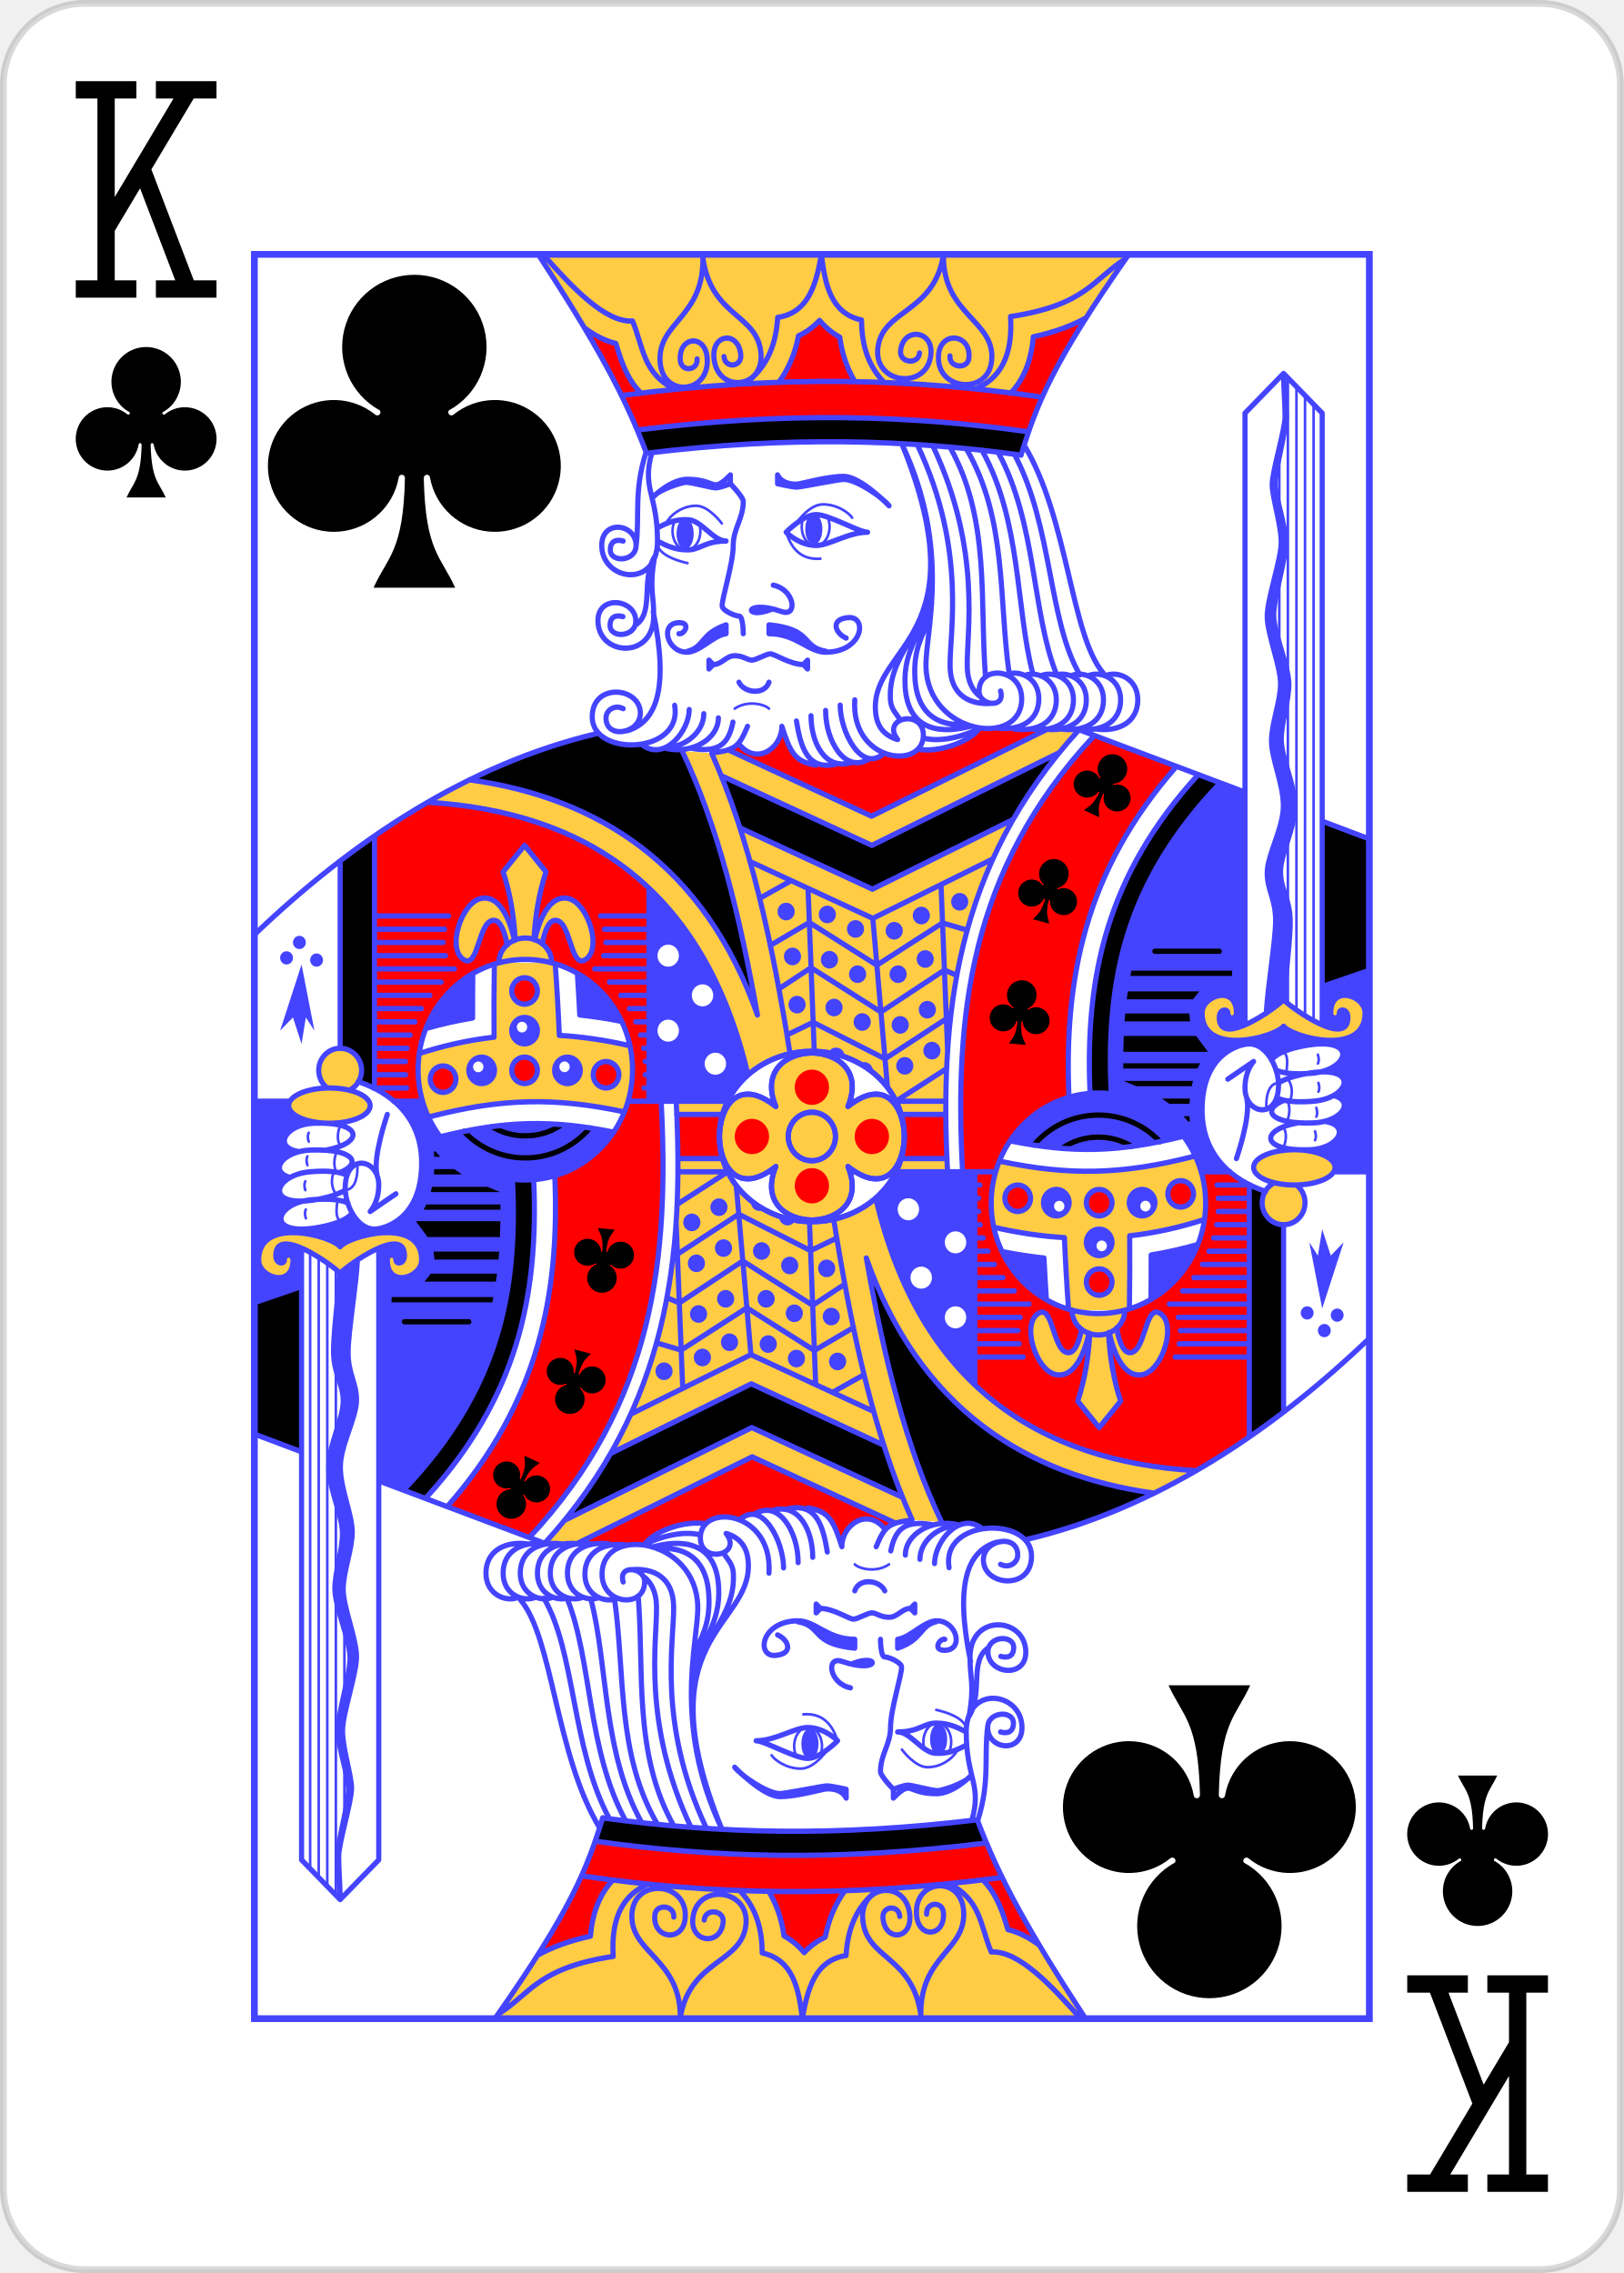
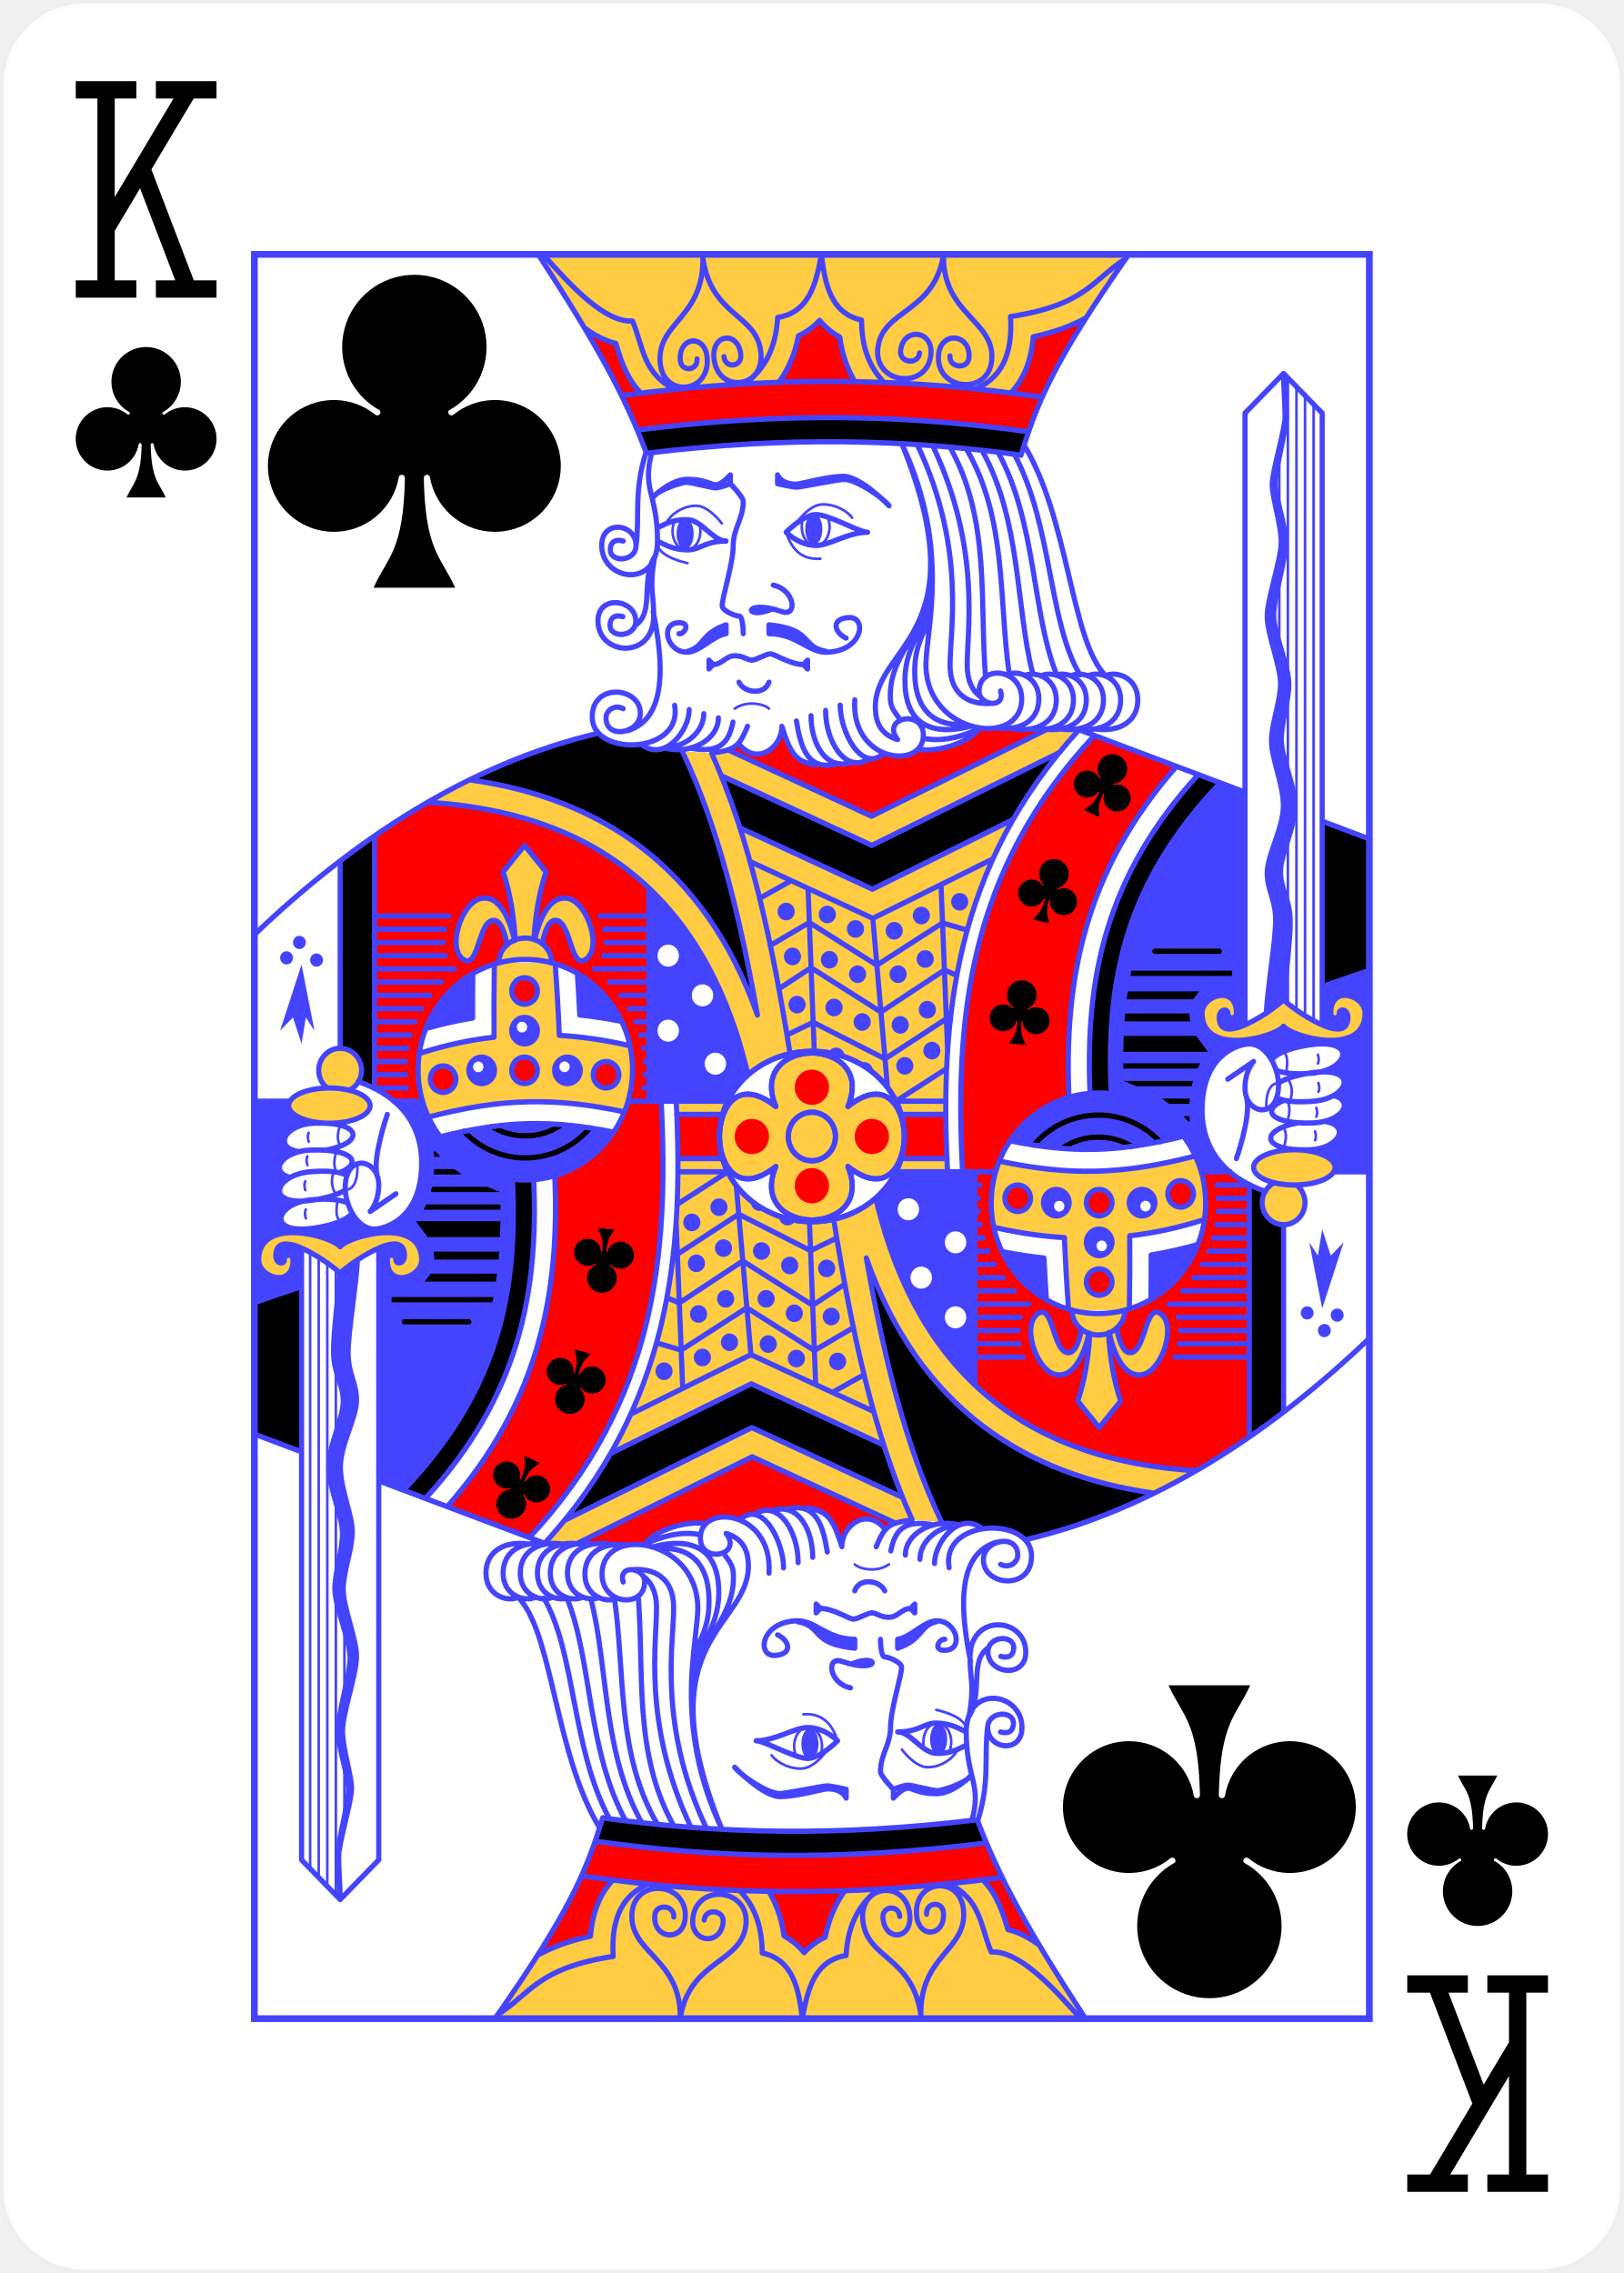
<svg xmlns="http://www.w3.org/2000/svg" xmlns:xlink="http://www.w3.org/1999/xlink" class="card" face="KC" height="13.125in" preserveAspectRatio="none" viewBox="-120 -168 240 336" width="9.375in">
  <style>
    /* CSS pour centrer le SVG dans l'écran */
    svg {
        position: absolute;
        top: 50%;
        left: 50%;
        transform: translate(-50%, -50%);
    }
    body {
        margin: 0;
        overflow: hidden;
    }
</style>
  <defs>
    <symbol id="VCK" viewBox="-500 -500 1000 1000" preserveAspectRatio="xMinYMid">
      <path d="M-285 -460L-85 -460M-185 -460L-185 460M-285 460L-85 460M85 -460L285 -460M185 -440L-170 155M85 460L285 460M185 440L-10 -70" stroke="black" stroke-width="80" stroke-linecap="square" stroke-miterlimit="1.5" fill="none" />
    </symbol>
    <symbol id="SCK" viewBox="-600 -600 1200 1200" preserveAspectRatio="xMinYMid">
      <path d="M30 150C35 385 85 400 130 500L-130 500C-85 400 -35 385 -30 150A10 10 0 0 0 -50 150A210 210 0 1 1 -124 -51A10 10 0 0 0 -110 -65A230 230 0 1 1 110 -65A10 10 0 0 0 124 -51A210 210 0 1 1 50 150A10 10 0 0 0 30 150Z" fill="black" />
    </symbol>
    <symbol id="CK6" preserveAspectRatio="none" viewBox="0 0 1300 2000">
      <path stroke="#44F" stroke-linecap="round" stroke-linejoin="round" stroke-width="3" fill="none" d="M1205,585.225V501.004M1205,664.064V585.225M1205,736.068V664.064M1205,476.729V140M1235,868.537V170M1225,862.945V160M1215,856.566V150M1205,849.232V796.725M1195,230.035V218.912M1195,285.711V230.035M1195,370.186l10e-5,-27.113M1195,440.066V370.186M1200.558,904.105c3.887,4.861 4.604,9.572 2.486,23.824M1205,935c3.887,4.861 6.708,14.032 2.537,24.384M1203.41,958.186c3.887,4.861 4.655,15.264 0.895,23.768M1199.847,989.828c3.887,4.861 3.629,14.443 0.074,22.537M1240,907.258c1.276,3.844 1.458,7.25 0,10M1240.616,939.218c1.276,3.844 1.458,7.25 0,10M1238.152,967.503c1.276,3.844 1.458,7.25 0,10M1236.642,994.179c1.276,3.844 1.458,7.25 0,10M1193.849,939.442C1177.135,940 1180,970 1180,970M480,305c5,-10 19.189,-20 35,-20 15,0 30,20 30,20M630,307.109c0,0 15.591,-23.505 32.587,-23.701 16.869,-0.194 30.733,9.623 34.403,15.199M620,315c5,15 14.811,31.867 40,30M470,325c-3.264,17.638 35,25 35,25M518.899,305.825c0.711,2.408 1.101,5.027 1.101,7.767 0,11.823 -7.264,21.408 -16.225,21.408 -8.961,0 -16.225,-9.585 -16.225,-21.408 0,-4.157 0.898,-8.038 2.453,-11.323M668.26,297.641c1.512,3.253 2.383,7.08 2.383,11.175 0,11.823 -7.264,21.408 -16.225,21.408 -8.961,0 -16.225,-9.585 -16.225,-21.408 0,-3.679 0.703,-7.142 1.943,-10.166M560,515c15,-10 35,-5 40,0" />
      <use xlink:href="#SCK" height="90" width="90" transform="translate(893,859)scale(1,0.972)rotate(5)translate(-45,-45)" />
      <use xlink:href="#SCK" height="90" width="90" transform="translate(927,721)scale(1,0.972)rotate(15)translate(-45,-45)" />
      <use xlink:href="#SCK" height="90" width="90" transform="translate(992,601)scale(1,0.972)rotate(25)translate(-45,-45)" />
    </symbol>
    <symbol id="CK5" preserveAspectRatio="none" viewBox="0 0 1300 2000">
      <path stroke="#44F" stroke-linecap="round" stroke-linejoin="round" stroke-width="6" fill="none" d="M522.899,3.48c9.297,67.907 63.934,63.432 67.753,108.843 3.441,40.921 -51.645,45.49 -54.872,4.551 -2.181,-27.669 29.204,-29.893 31.355,-2.601 1.075,13.646 -18.522,15.272 -19.597,1.625M522.899,3.48C524.357,72.037 469.728,76.624 473.07,122.076c3.011,40.956 58.098,36.388 54.872,-4.551 -2.181,-27.669 -33.506,-24.692 -31.355,2.601 1.075,13.646 20.673,12.021 19.597,-1.625M803.52,0.008c-1.617,68.432 60.021,74.375 56.2,119.751 -3.446,40.92 -65.701,35.012 -62.012,-5.886 2.493,-27.641 37.895,-23.902 35.436,3.364 -1.229,13.633 -23.377,11.53 -22.147,-2.102M803.499,0.01C792.848,67.581 731.196,61.822 726.837,107.146c-3.931,40.874 58.324,46.784 62.012,5.886 2.493,-27.641 -32.977,-30.629 -35.436,-3.364 -1.229,13.633 20.918,15.735 22.147,2.102M881.76,157.364c1.162,-1.191 2.297,-2.424 3.404,-3.7 13.508,-15.578 21.043,-36.194 22.979,-60.173C934.565,87.882 954.374,80.312 970,71.807M840.764,152.609C868.581,141.054 884.669,116.444 881.616,70.528 970.038,57.493 977.856,28.05 1016.116,4.804M384.638,83.186c11.354,8.151 23.456,14.705 36.844,17.809 3.267,10.612 6.91,23.055 14.428,36.765 3.727,6.796 8.659,13.439 14.821,19.612M490.657,153.044C452.771,135.41 453.483,104.497 440.895,75.58 408.942,77.337 370.459,37.367 336.36,-0.2M611.364,145.179c10.925,-14.516 19.051,-32.222 22.987,-52.756 9.534,-4.369 17.877,-10.464 24.628,-17.581 6.334,7.509 14.316,14.094 23.585,19.026 2.55,19.152 8.806,36.11 17.69,50.523M661.111,-4.759348e-7C654.888,34.596 646.015,66.138 610.121,71.521 608.01,108.173 593.554,131.478 571.811,146.878M734.47,145.372C718.002,129.079 707.963,106.586 707.944,74.453 672.417,66.93 665.355,34.91 661.111,-4.759348e-7c0,0 0,0 0,0M1019.418,0.214C930.312,123.368 911.818,170.701 893.877,227.738M331.331,0.603C399.557,102.391 431.379,159.184 457.191,225.525M446.332,199.147c173.564,-21.015 316.127,-17.023 456.431,1.998M457.051,225.432c165.82,-19.487 302.234,-15.745 436.89,2.144M428.129,160.035c187.255,-23.821 340.462,-19.284 490.611,1.877M-0.065,771.262C113.128,665.907 248.106,577.56 401.371,542.796M1155,609.634 959.395,538.071M1300,662.683l-55,-20.122M924.371,538.304 719.572,636.91 552.273,561.626M544.177,590.88 720,670 938.568,564.763M566.03,650.06l154.613,69.575 163.991,-78.958M577.896,688.297l143.174,64.427 140.143,-67.476M647.054,757.407l78.748,48.387 76.561,-47.889M649.065,808.666l81.47,50.197 74.01,-47.519M651.494,870.604l83.774,41.328 71.531,-45.383M800.589,714.438l7.728,189.336M625.965,709.928l-36.854,20.102M647.055,757.407l-45.62,26.06M649.065,808.666l-37.577,23.997M651.494,870.604 620.961,884.876M802.363,757.904l28.806,8.172M806.798,866.548l4.647,2.216M804.545,811.344l14.644,6.01M605.783,960 599.283,960M700.717,960l-6.5,-10e-6M460,960 460,718.461M440.885,924.274a125,125 0 0 1 -125,125 125,125 0 0 1 -125,-125 125,125 0 0 1 125,-125 125,125 0 0 1 125,125v0M961.508,538.871C815.969,693.799 799.004,865.22 808.188,1039.996M825.704,1039.985C816.305,864.718 832.722,697.903 979.428,545.419M949.775,955.531C943.889,822.19 968.125,698.475 1075.097,580.488M999.086,951.68C992.442,822.224 1015.816,711.505 1126.139,599.147M974.32,951.086C968.491,820.681 992.685,704.047 1100.521,589.751M677.5,1000A27.5,27.5 0 0 1 650,1027.5 27.5,27.5 0 0 1 622.5,1000 27.5,27.5 0 0 1 650,972.5 27.5,27.5 0 0 1 677.5,1000v0M692.055,965.938C709.004,925.848 680.221,905.826 650,905.238c-30.221,0.587 -59.004,20.61 -42.055,60.699 -45,-34.547 -65.377,2.234 -65.636,34.062 0.259,31.828 20.636,68.61 65.636,34.062 -16.95,40.089 11.834,60.112 42.055,60.699 30.221,-0.587 59.004,-20.61 42.055,-60.699 45,34.547 65.377,-2.234 65.636,-34.062 -0.259,-31.828 -20.636,-68.61 -65.636,-34.062v0M498.674,562.882c41.321,84.043 67.265,185.872 87.853,299.418C556.316,778.594 509.835,715.502 450.533,671.752 393.438,629.63 325.648,605.784 251.28,595.714M196.201,960H162.654M140,659.363V940M100,687.779V900M1214.918,1054.939A25,25 0 0 1 1225,1075v0a25,25 0 0 1 -25,25 25,25 0 0 1 -25,-25 25,25 0 0 1 14.281,-22.585M1179.074,1062.185C1156.123,1055.045 1105,1032.163 1105,970c0,-65 45,-75 55,-75 20,0 34.105,26.642 34.105,46.642 0,40 -39.105,33.772 -39.105,3.358 0,-20 10,-30 10,-30l-30,20M1260,1035a47.5,20 0 0 1 -47.5,20 47.5,20 0 0 1 -47.5,-20 47.5,20 0 0 1 47.5,-20 47.5,20 0 0 1 47.5,20v0M1193.849,939.442C1199.452,935.884 1208.185,932.532 1220,930v0c70,-15 59.845,26.263 15,30 -21.683,1.807 -36.039,-0.242 -43.223,-4.09M1258.165,953.489c25.294,6.414 10.023,30.033 -24.041,31.153 -50.432,1.659 -60.461,-15.413 -33.333,-25.699M1247.535,982.835c31.398,4.087 17.286,31.032 -17.147,32.231 -56.677,1.973 -59.351,-22.549 -13.184,-30.637M1185.958,913.445c3.48,-5.511 14.34,-11.303 32.413,-15.176v0c70,-15 59.845,26.263 15,30 -20.954,1.746 -35.065,-0.109 -42.474,-3.708M1157.097,957.322C1162.097,977.322 1145,1025 1145,1025M1155,873.428V180l45,-45 45,45v693.428M1105,860c0,-20 40,-32.707 40,0 0,7.453 -10,7.533 -10,0 0,-5 -9.929,-5.124 -10,5 -0.247,34.999 65,-10 75,-20 10,10 75.247,54.999 75,20 -0.071,-10.124 -10,-10 -10,-5 0,7.533 -10,7.453 -10,0 0,-32.707 40,-20 40,0 0,50 -85,27.6 -95,15 -10,12.6 -95,35 -95,-15v0M1200.408,845.624c1.908,-27.812 7.833,-71.455 7.302,-90.895 -0.682,-24.991 -10.74,-33.899 -11.286,-53.891 -0.546,-19.993 17.447,-51.39 16.765,-76.381 -0.682,-24.991 -15.3,-53.223 -15.846,-73.216 -0.546,-19.993 9.326,-45.271 8.781,-65.264 -0.546,-19.993 -17.089,-55.86 -17.634,-75.853 -0.546,-19.993 14.55,-64.526 14.005,-84.519 -0.546,-19.993 -11.856,-50.106 -12.265,-65.1 -0.409,-14.994 13.301,-62.439 12.892,-77.433C1202.711,168.078 1200.447,149.679 1200,135c-0.037,15.315 1.716,33.768 1.716,48.768 0,15 -15,62.053 -15,77.053 0,15 10.484,45.411 10.484,65.411 0,20 -16.305,64.105 -16.305,84.105 0,20 15.558,56.305 15.558,76.305 0,20 -10.558,45 -10.558,65 0,20 13.842,48.621 13.842,73.621 0,25 -18.842,55.895 -18.842,75.895 0,20 9.811,29.179 9.811,54.179 0,23.257 -10.174,80.862 -10.747,104.862M203.405,977.834c85.591,-21.582 147.294,-22.233 227.62,-5.818M279.805,804.715c-0.507,27.74 -0.591,55.303 -0.357,82.688 -30.264,3.329 -59.225,9.709 -87.14,18.529M350.728,804.292c2.057,26.958 3.642,53.992 4.812,81.079 26.316,1.508 53.676,5.313 82.16,11.718M217.225,1000.164c76.071,-18.433 129.859,-19.104 201.299,-5.165M254.644,815.468c-0.216,16.81 -0.265,33.535 -0.23,50.209 -18.617,2.97 -36.774,6.973 -54.477,11.922M428.173,869.543c-16.592,-3.257 -32.855,-5.668 -48.802,-7.302 -0.814,-15.765 -1.727,-31.52 -2.813,-47.256M330,880a15,15 0 0 1 -15,15 15,15 0 0 1 -15,-15 15,15 0 0 1 15,-15 15,15 0 0 1 15,15v0M330,835a15,15 0 0 1 -15,15 15,15 0 0 1 -15,-15 15,15 0 0 1 15,-15 15,15 0 0 1 15,15v0M330,925a15,15 0 0 1 -15,15 15,15 0 0 1 -15,-15 15,15 0 0 1 15,-15 15,15 0 0 1 15,15v0M280,925a15,15 0 0 1 -15,15 15,15 0 0 1 -15,-15 15,15 0 0 1 15,-15 15,15 0 0 1 15,15v0M235,935a15,15 0 0 1 -15,15 15,15 0 0 1 -15,-15 15,15 0 0 1 15,-15 15,15 0 0 1 15,15v0M380,925a15,15 0 0 1 -15,15 15,15 0 0 1 -15,-15 15,15 0 0 1 15,-15 15,15 0 0 1 15,15v0M425,930a15,15 0 0 1 -15,15 15,15 0 0 1 -15,-15 15,15 0 0 1 15,-15 15,15 0 0 1 15,15v0M285.242,803.2a30.653,27.5 0 0 1 -0.01,-0.7 30.653,27.5 0 0 1 30.653,-27.5 30.653,27.5 0 0 1 30.653,27.5v0a30.653,27.5 0 0 1 -0.011,0.741M303.336,777.964C300.167,763.716 289.4,725.933 265,730c-23.937,3.989 -41.639,59.017 -20,70 16.945,8.601 16.09,-46.873 35,-45 9.353,0.926 13.581,21.494 14.691,28.027M304.095,777.143c4.4e-4,0.008 8.8e-4,0.016 10e-4,0.024M325.938,776.554C327.446,750.406 331.614,724.785 340,700l-25,-30 -25,30c8.449,24.971 12.617,50.791 14.095,77.143M325.937,776.57c3e-4,-0.005 6.1e-4,-0.011 9.1e-4,-0.016M335.565,781.59C336.989,773.911 341.253,755.866 350,755c18.91,-1.873 18.055,53.601 35,45 21.639,-10.983 3.937,-66.011 -20,-70 -24.002,-4 -34.812,32.494 -38.175,47.247M177.596,945l-38.541,10e-6M176.176,930 140,930M176.207,915 140,915M178.039,900 140,900M181.582,885l-41.582,10e-6M187.125,870 140,870M194.607,855l-54.607,-2e-5M204.609,840 140,840M217.781,825l-77.781,2e-5M233.264,810l-93.264,-3e-5M222.865,795 140,795M220.217,780l-80.217,2e-5M221.762,765 140,765M226.447,750H140M460,945h-5.826M460,930h-4.406M460,915h-4.436M460,900h-6.271M460,885h-9.812M460,870H444.662M460,855H437.189M460,840h-32.812M460,825l-46.006,10e-6M460,810l-63.174,-10e-6M460,795H407.115M460,780H409.783M460,765H408.238M460,750H403.553M1300,1040h-41.57M1245,830l55,-18.333M865.539,536.833c25.59,3.759 49.271,-7.043 49.106,-33.284 -0.151,-23.912 -23.268,-33.143 -37.899,-27.026M885.893,538.011c25.59,3.759 49.271,-7.043 49.106,-33.284 -0.146,-23.15 -21.819,-32.541 -36.477,-27.564M905.893,538.011c25.59,3.759 49.271,-7.043 49.106,-33.284 -0.151,-23.912 -23.268,-33.143 -37.899,-27.026M920.893,538.011c25.59,3.759 49.271,-7.043 49.106,-33.284 -0.144,-22.841 -21.244,-32.288 -35.886,-27.755M940.893,538.011c25.59,3.759 49.271,-7.043 49.106,-33.284 -0.151,-23.912 -23.268,-33.143 -37.899,-27.026M960.893,538.011c25.59,3.759 49.271,-7.043 49.106,-33.284 -0.151,-23.912 -23.268,-33.143 -37.899,-27.026M980.893,538.011c25.59,3.759 49.271,-7.043 49.106,-33.284 -0.151,-23.912 -23.268,-33.143 -37.899,-27.026M754.939,214.828c58.346,120.263 27.109,213.533 28.095,252.466C785,545 895,560 894.644,503.549 894.424,468.549 845,465 845,495c-0.589,16.604 31.333,20.568 25,0M772.98,215.893c58.234,119.781 37.199,213.163 38.182,251.981 0.82,32.388 23.432,43.343 49.503,41.019M791.001,216.953c57.746,119.272 39.18,212.217 40.16,250.92 0.414,16.365 6.392,27.258 15.569,33.731M811.034,218.617c47.441,81.937 34.363,176.107 41.472,260.645M830.075,220.354C877.756,299.707 867.694,390.717 880.005,475M848.35,222.124c45.916,80.088 39.247,178.279 59.153,252.778M867.13,224.324c44.889,80.253 39.318,181.402 67.873,251.109M886.073,226.539c44.622,81.12 39.369,189.049 76.428,250.118M897.635,216.501C949.209,300.14 951.802,432.027 990,475M774.524,561.152C804.212,565.214 839.251,548.55 845,537.053M755,215C846.368,433.509 720.994,442.801 724.062,515.888 724.908,536.029 735,545 748.285,549.575M779.956,548.381c21.553,5.252 48.56,-2.6 66.067,-11.301M790.445,381.673c-9.302,47.959 -51.778,73.173 -48.878,123.24 0.654,11.282 7.62,16.121 11.394,23.114M789.697,396.481c-10.502,31.11 -33.464,50.383 -31.002,92.875 3.099,53.494 45.332,53.94 77.633,45.163M788.25,411.562c-8.795,19.553 -20.033,35.141 -18.103,68.44 2.595,44.789 31.606,55.442 59.938,52.572M700,505c-4.579,71.226 80,80 80,40 0,-30 -50,-20 -30,5M683,511c0,30 24.833,77.835 51.129,54.581M666,517c0,35 22.575,70.896 49.356,55.678M649,523c0,30 16,62 46.421,53.226M632,529c5,30 13,56 45.453,49.033M615,535c10,30 15,40 39.615,43.97M575,535c-10,23.797 -15.385,26.851 -40,30M558,530.241C553,554.038 542.453,565.526 510,560M541,525.481C541,549.278 510.421,566.959 480,560M507,515.962c0,23.797 -28.117,58.868 -54.413,40.421M490,511.203C500,566.729 395,570 393.916,525.213 392.943,484.997 450,490 450,520c0,23.643 -40.818,30.224 -40,5 0.266,-8.218 10,-15 20,-10M565,555c20,25 50,5 50,-20M524,520.722c0,20.171 -20.534,37.883 -45.319,38.573M463.466,224.87C451.463,265.442 470,272.05 470,325c0,55 -65,45 -65,5 0,-30 40,-25 40,0 0,18.405 -30,20 -30,5 0,-15 15,-10 15,-10M456.513,224.828c-14.602,44.608 -6.856,72.643 -11.642,107.215M429.684,410.692c0,0 -15,-5 -15,10 0,15 30,13.405 30,-5 0,-25 -44.105,-30.411 -44.105,-0.411 0,40 64.421,44.718 65,-5C465.877,384.618 460,380 466.736,342.638 450,370 466.9,406.048 444.105,420.411M465,405c18.917,89.457 2.83,125.099 -30,135M465,275c0,0 20,-20 40,-20 20,0 27.543,6.061 32.537,6.305C543.061,261.576 550,255 555,250v10c0,0 -12.053,4.663 -17.053,4.663 -5,0 -26.044,-5.808 -34.179,-6.305C499.795,258.115 471.543,266.395 465,275M740,285c0,0 -32.906,-33.284 -52.906,-33.284 -20,0 -49.3,8.524 -54.294,8.768C627.276,260.755 615,260 610,250v10c0,0 17.389,3.842 22.389,3.842 5,0 50.166,-9.234 55.936,-8.768C704.21,256.356 733.457,276.395 740,285M555,260c0,0 15,15 15,20 0,20 -11.716,30.411 -11.716,50.411 0,20 -13.284,59.589 -12.874,68.284C545.646,403.689 560,410 565,410c5,0 5,20 5,20M605,375c25,5 28.974,36.325 10,30 -45,-15 -45,10 -12.537,-2.463M530,460v10l5,-5 -5,-5v0M645,460v10l-5,-5 5,-5v0M535,465c10,0 15,-10 25,-10 10,0 15,5 20,5 5,0 16.568,-7.126 21.568,-7.126C606.568,452.874 625,465 640,465M565,485c5.861,12.36 30,15 35,0M470,310c10,-5 20,-10 35.747,-9.179C521.537,301.644 535,325 550,325c-25,0 -30,10 -45,10 -15,0 -25,-5 -35,-10M620,315c0,0 20,-20 35,-20 15,0 50,20 60,20 -22.347,-0.051 -44.764,15 -60,15 -20,0 -35,-15 -35,-15M495,430c5.819,1.439 15,-12.658 0,-12.446 -22.653,0.321 -14.297,33.469 9.464,33.432C519.068,450.963 535,432.099 550,430v-10c-30,10 -25,25 -45,30M690,435c-12.381,-5 -19.673,-21.471 2.428,-23.217C715,410 710,450 667.297,450.986 645.72,451.484 632.317,430 600,430v-10c52.098,5 36.947,25 66.505,30M757.847,1000A107.847,96.548 0 0 1 650,1096.548 107.847,96.548 0 0 1 542.153,1000 107.847,96.548 0 0 1 650,903.452 107.847,96.548 0 0 1 757.847,1000v0M533.149,565.48c44.801,97.376 70.461,213.438 91.431,340.761M721.07,752.725 738.183,944.621M645.539,718.736l7.249,184.842M551.963,960 435.613,960M806.262,960 748.01,960M748.007,959.995l59.21,-37.006M201.986,621.105c182.606,10.658 322.191,96.312 373.563,309.079M754.227,975h51.22M492.499,975h52.346" />
    </symbol>
    <symbol id="CK4" preserveAspectRatio="none" viewBox="0 0 1300 2000">
      <path fill="black" d="M672.932,185.051c-70.695,-0.111 -145.242,4.245 -226.6,14.096l10.719,26.285c165.82,-19.487 302.234,-15.744 436.891,2.145l8.82,-26.432C828.225,191.039 753.053,185.177 672.932,185.051ZM401.371,542.795c-51.871,11.766 -101.648,29.669 -149.643,52.605 73.92,10.384 141.71,34.23 198.805,76.352 59.302,43.75 105.782,106.842 135.994,190.549C565.939,748.755 539.995,646.926 498.674,562.883L425,555ZM938.568,564.764 720,670 544.178,590.879l21.852,59.182 154.613,69.574 163.99,-78.959zm161.953,24.988C992.685,704.048 968.491,820.681 974.32,951.086l24.766,0.594C992.443,822.223 1015.815,711.504 1126.139,599.146ZM1245,642.299v187.727l55,-18.357V662.613ZM139.914,659.406c-13.638,9.143 -39.99,28.348 -39.99,28.348L100,900c13.807,0 25,11.193 25,25 0,4.939 -1.431,9.543 -4.184,13.057 5.064,1.281 12.006,3.796 19.5,7.492L140,940ZM1050,787c-4.057,-0.057 -4.057,6.057 0,6h75c4.057,0.057 4.057,-6.057 0,-6zm-27.457,25 -1.141,6H1140v-6zm-4.174,23.5 -1.242,9h77.267l7.236,-9zm-2.996,25 -0.814,9h76.51l-1.035,-9zm-1.726,25.5 -0.492,18h98.631l-13.719,-18zm-0.602,31 0.133,6h86.402l3.066,-6zm0.447,20 14.803,6h64.621l1.395,-6zm44.559,20 8.865,6h23.383l0.357,-6zm25.17,20 5.519,6h2.035l-0.543,-6zm-725.148,6.648a3,3 0 0 0 -1.604,0.529c-11.457,7.663 -25.357,12.096 -40.584,12.096 -13.727,0 -26.375,-3.605 -37.129,-9.928a3,3 0 1 0 -3.041,5.172c11.669,6.861 25.391,10.756 40.17,10.756 16.394,0 31.485,-4.793 43.92,-13.109a3,3 0 0 0 -1.732,-5.516zm33.119,3.672a3,3 0 0 0 -2.297,1.055c-17.731,20.208 -43.762,32.898 -73.01,32.898 -27.389,0 -51.952,-11.127 -69.527,-29.137a3,3 0 1 0 -4.295,4.189c18.666,19.127 44.806,30.947 73.822,30.947 30.986,0 58.688,-13.479 77.52,-34.941a3,3 0 0 0 -2.213,-5.012z" />
    </symbol>
    <symbol id="CK3" preserveAspectRatio="none" viewBox="0 0 1300 2000">
      <path fill="#44F" d="M1200,135c-0.037,15.315 1.717,33.768 1.717,48.768 0,15 -15,62.053 -15,77.053 0,15 10.484,45.412 10.484,65.412 0,20 -16.307,64.104 -16.307,84.104 0,20 15.559,56.307 15.559,76.307 0,20 -10.559,45 -10.559,65 0,20 13.842,48.621 13.842,73.621 0,25 -18.842,55.895 -18.842,75.895 0,20 9.812,29.178 9.812,54.178 0,23.257 -10.175,80.864 -10.748,104.863l20.449,-14.576c1.908,-27.812 7.832,-71.454 7.301,-90.895 -0.682,-24.991 -10.739,-33.898 -11.285,-53.891 -0.546,-19.993 17.448,-51.39 16.766,-76.381 -0.682,-24.991 -15.302,-53.224 -15.848,-73.217 -0.546,-19.993 9.327,-45.271 8.781,-65.264 -0.546,-19.993 -17.089,-55.859 -17.635,-75.852 -0.546,-19.993 14.552,-64.527 14.006,-84.52 -0.546,-19.993 -11.856,-50.105 -12.266,-65.1 -0.409,-14.994 13.302,-62.439 12.893,-77.434C1202.712,168.078 1200.447,149.679 1200,135ZM652.26,294.029a10,17.5 0 0 0 -10,17.5 10,17.5 0 0 0 10,17.5 10,17.5 0 0 0 10,-17.5 10,17.5 0 0 0 -10,-17.5zm-150.045,5.174a10,17.5 0 0 0 -10,17.5 10,17.5 0 0 0 10,17.5 10,17.5 0 0 0 10,-17.5 10,17.5 0 0 0 -10,-17.5zM550,420c-30,10 -25,25 -45,30l-0.535,0.986C519.068,450.964 535,432.099 550,430Zm50,0v10c32.317,0 45.721,21.485 67.297,20.986L666.506,450C636.948,445 652.098,425 600,420Zm526,179.061c-110.185,112.444 -133.558,223.164 -127.121,352.562 49.771,5.739 90.761,41.014 104.746,88.152l33.434,0.154C1119.776,1025.488 1105,1003.421 1105,970c0,-65 45,-75 55,-75 10.714,0 19.736,7.646 25.881,18.133 3.557,-5.198 14.418,-10.991 32.49,-14.863 66.707,-14.294 60.623,22.506 20.529,29.049 36.973,-3.507 38.855,15.323 19.521,26.08 21.321,5.563 13.378,23.555 -10.729,29.428 31.239,4.095 17.127,31.041 -17.062,32.982 17.353,3.768 29.369,10.889 29.369,19.191 0,1.834 -0.586,3.61 -1.627,5.148L1300,1040.029V662.668l-55,-20.164 -0.103,230.912c16.051,6.826 30.219,7.928 30.104,-8.416 -0.071,-10.124 -10,-10 -10,-5 0,7.533 -10,7.453 -10,0 0,-32.707 40,-20 40,0 0,50 -85,27.6 -95,15 -4.206,5.299 -21.68,12.325 -40.516,14.977 -0.269,0.038 -0.539,0.075 -0.809,0.111 -1.133,0.152 -2.269,0.292 -3.408,0.41C1130.54,893.06 1105,887.407 1105,860c0,-20 40,-32.707 40,0 0,7.453 -10,7.533 -10,0 0,-5 -9.929,-5.124 -10,5 -0.114,16.128 13.68,15.268 29.783,8.551L1155,609.209Zm112.9,328.258c-1.969,0.187 -4.011,0.42 -6.182,0.738 2.14,-0.166 4.202,-0.415 6.182,-0.738zM460.174,718.588 459.896,960 550.65,960.072 575.322,929.25C552.679,836.103 513.073,767.382 460.174,718.588Zm362.207,5.328a10,10 0 0 0 -10,10 10,10 0 0 0 10,10 10,10 0 0 0 10,-10 10,10 0 0 0 -10,-10zM620,735a10,10 0 0 0 -10,10 10,10 0 0 0 10,10 10,10 0 0 0 10,-10 10,10 0 0 0 -10,-10zm48.029,3.283a10,10 0 0 0 -10,10 10,10 0 0 0 10,10 10,10 0 0 0 10,-10 10,10 0 0 0 -10,-10zm109.605,1.232a10,10 0 0 0 -10,10 10,10 0 0 0 10,10 10,10 0 0 0 10,-10 10,10 0 0 0 -10,-10zm-76.764,15.189a10,10 0 0 0 -10,10 10,10 0 0 0 10,10 10,10 0 0 0 10,-10 10,10 0 0 0 -10,-10zm45.154,2.053a10,10 0 0 0 -10,10 10,10 0 0 0 10,10 10,10 0 0 0 10,-10 10,10 0 0 0 -10,-10zM52.5,772.5a7.5,7.5 0 0 0 -7.5,7.5 7.5,7.5 0 0 0 7.5,7.5 7.5,7.5 0 0 0 7.5,-7.5 7.5,7.5 0 0 0 -7.5,-7.5zm430,10c6.904,0 12.5,5.596 12.5,12.5 0,6.904 -5.596,12.5 -12.5,12.5 -6.904,0 -12.5,-5.596 -12.5,-12.5 0,-6.904 5.596,-12.5 12.5,-12.5zm144.889,3.402a10,10 0 0 0 -10,10 10,10 0 0 0 10,10 10,10 0 0 0 10,-10 10,10 0 0 0 -10,-10zm154.762,2.875a10,10 0 0 0 -10,10 10,10 0 0 0 10,10 10,10 0 0 0 10,-10 10,10 0 0 0 -10,-10zm-111.658,0.82a10,10 0 0 0 -10,10 10,10 0 0 0 10,10 10,10 0 0 0 10,-10 10,10 0 0 0 -10,-10zM37.5,790a7.5,7.5 0 0 0 -7.5,7.5 7.5,7.5 0 0 0 7.5,7.5 7.5,7.5 0 0 0 7.5,-7.5 7.5,7.5 0 0 0 -7.5,-7.5zm35,2.5A7.5,7.5 0 0 0 65,800 7.5,7.5 0 0 0 72.5,807.5 7.5,7.5 0 0 0 80,800 7.5,7.5 0 0 0 72.5,792.5ZM55,805l-25,75 15,-15 10,30 5,-30 10,15zm648.334,1.018a10,10 0 0 0 -10,10 10,10 0 0 0 10,10 10,10 0 0 0 10,-10 10,10 0 0 0 -10,-10zm47.207,0a10,10 0 0 0 -10,10 10,10 0 0 0 10,10 10,10 0 0 0 10,-10 10,10 0 0 0 -10,-10zm-373.895,9.004c0.997,15.698 1.91,31.454 2.725,47.219 15.947,1.634 32.21,4.046 48.732,7.035 -11.308,-23.03 -29.273,-41.879 -51.457,-54.254zM254.529,815.438c-24.402,13.713 -43.634,35.351 -54.459,61.779 17.57,-4.566 35.727,-8.569 54.344,-11.539 -0.036,-16.674 0.013,-33.4 0.115,-50.24zM522.5,827.5c6.904,0 12.5,5.596 12.5,12.5 0,6.904 -5.596,12.5 -12.5,12.5 -6.904,0 -12.5,-5.596 -12.5,-12.5 0,-6.904 5.596,-12.5 12.5,-12.5zm110.227,13a10,10 0 0 0 -10,10 10,10 0 0 0 10,10 10,10 0 0 0 10,-10 10,10 0 0 0 -10,-10zm43.104,3.285a10,10 0 0 0 -10,10 10,10 0 0 0 10,10 10,10 0 0 0 10,-10 10,10 0 0 0 -10,-10zm108.783,2.463a10,10 0 0 0 -10,10 10,10 0 0 0 10,10 10,10 0 0 0 10,-10 10,10 0 0 0 -10,-10zm-75.943,13.957a10,10 0 0 0 -10,10 10,10 0 0 0 10,10 10,10 0 0 0 10,-10 10,10 0 0 0 -10,-10zm44.336,3.285a10,10 0 0 0 -10,10 10,10 0 0 0 10,10 10,10 0 0 0 10,-10 10,10 0 0 0 -10,-10zM315,865a15,15 0 0 0 -15,15 15,15 0 0 0 15,15 15,15 0 0 0 15,-15 15,15 0 0 0 -15,-15zm167.5,2.5c6.904,0 12.5,5.596 12.5,12.5 0,6.904 -5.596,12.5 -12.5,12.5 -6.904,0 -12.5,-5.596 -12.5,-12.5 0,-6.904 5.596,-12.5 12.5,-12.5zm-170.459,2.441a6.026,6.074 0 0 1 6.027,6.074 6.026,6.074 0 0 1 -6.027,6.074 6.026,6.074 0 0 1 -6.025,-6.074 6.026,6.074 0 0 1 6.025,-6.074zm477.91,22.693a10,10 0 0 0 -10,10 10,10 0 0 0 10,10 10,10 0 0 0 10,-10 10,10 0 0 0 -10,-10zm-111.658,6.568a10,10 0 0 0 -9.105,5.867l19.084,4.783a10,10 0 0 0 0.021,-0.65 10,10 0 0 0 -10,-10zM537.5,905c6.904,0 12.5,5.596 12.5,12.5 0,6.904 -5.596,12.5 -12.5,12.5 -6.904,0 -12.5,-5.596 -12.5,-12.5 0,-6.904 5.596,-12.5 12.5,-12.5zm220.842,4.877a10,10 0 0 0 -10,10 10,10 0 0 0 10,10 10,10 0 0 0 10,-10 10,10 0 0 0 -10,-10zM265,910a15,15 0 0 0 -15,15 15,15 0 0 0 15,15 15,15 0 0 0 15,-15 15,15 0 0 0 -15,-15zm100,0a15,15 0 0 0 -15,15 15,15 0 0 0 15,15 15,15 0 0 0 15,-15 15,15 0 0 0 -15,-15zm-3.393,4.941a6.026,6.074 0 0 1 6.025,6.074 6.026,6.074 0 0 1 -6.025,6.074 6.026,6.074 0 0 1 -6.027,-6.074 6.026,6.074 0 0 1 6.027,-6.074zM261.025,915a6.026,6.074 0 0 1 6.027,6.074 6.026,6.074 0 0 1 -6.027,6.074A6.026,6.074 0 0 1 255,921.074 6.026,6.074 0 0 1 261.025,915Zm450.107,0.623a10,10 0 0 0 -5.623,1.732l15.465,10.043a10,10 0 0 0 0.158,-1.775 10,10 0 0 0 -10,-10zm-385.545,69.748c-33.881,0.246 -68.068,5.053 -108.615,14.904 22.599,29.839 58.518,48.998 98.912,48.998 42.75,0 80.488,-21.459 102.834,-54.234 -33.579,-6.552 -63.236,-9.885 -93.131,-9.668z" />
    </symbol>
    <symbol id="CK2" preserveAspectRatio="none" viewBox="0 0 1300 2000">
      <path fill="red" d="M330,835a15,15 0 0 1 -15,15 15,15 0 0 1 -15,-15 15,15 0 0 1 15,-15 15,15 0 0 1 15,15zM330,925a15,15 0 0 1 -15,15 15,15 0 0 1 -15,-15 15,15 0 0 1 15,-15 15,15 0 0 1 15,15zM235,935a15,15 0 0 1 -15,15 15,15 0 0 1 -15,-15 15,15 0 0 1 15,-15 15,15 0 0 1 15,15zM425,930a15,15 0 0 1 -15,15 15,15 0 0 1 -15,-15 15,15 0 0 1 15,-15 15,15 0 0 1 15,15zM139.82,945.306c7.62,3.718 15.839,8.658 23.19,14.922l33.176,-0.048c-3.453,-11.245 -5.302,-23.36 -5.302,-35.905 10e-6,-58.338 39.964,-107.342 94.008,-121.128l0.349,0.054c-0.007,-0.233 -0.01,-0.466 -0.01,-0.7 0,-7.817 3.635,-14.872 9.465,-19.676C293.581,776.494 289.353,755.926 280,755c-18.91,-1.873 -18.055,53.601 -35,45 -21.639,-10.983 -3.937,-66.011 20,-70 24.4,-4.067 35.167,33.716 38.336,47.964l0.759,-0.82C302.617,750.791 298.449,724.971 290,700l25,-30 25,30c-8.386,24.785 -12.554,50.406 -14.062,76.554l0.887,0.693C330.188,762.494 340.998,726 365,730c23.937,3.989 41.639,59.017 20,70 -16.945,8.601 -16.09,-46.873 -35,-45 -8.747,0.866 -13.011,18.911 -14.708,26.302 6.749,4.751 11.246,12.504 11.246,21.198 0,0 -0.004,0.494 0.335,0.738 54.217,13.902 94.012,62.822 94.012,121.037 0,12.296 -1.775,24.177 -5.178,35.564l24.588,0.162 -0.034,-241.332c-67.099,-62.058 -155.93,-91.59 -258.1,-97.65 -21.19,11.91 -42.063,24.819 -62.295,38.421L140,940ZM600.074,1000a20,20 0 0 1 -20,20 20,20 0 0 1 -20,-20 20,20 0 0 1 20,-20 20,20 0 0 1 20,20zM670,944.171a20,20 0 0 1 -20,20 20,20 0 0 1 -20,-20 20,20 0 0 1 20,-20 20,20 0 0 1 20,20zM492.279,974.457c0.903,16.641 1.104,34.162 1.149,50.803l53.451,-0.341c-3.026,-7.745 -4.501,-16.506 -4.569,-24.919 0.07,-8.615 1.614,-17.593 4.745,-25.429M949.495,955.597c-40.89,11.85 -72.976,43.679 -85.452,84.269l-38.424,0.127c-9.314,-175.274 7.103,-342.09 153.56,-494.674l95.939,35.134C968.125,698.475 943.889,822.19 949.495,955.597ZM869.189,535.838l55.182,2.466 -204.799,98.606 -167.212,-75.257c4.803,-1.49 8.364,-3.585 12.055,-6.76C585,580 615,560 615,535c10,30 15,40 39.615,43.97 28.317,-1.168 56.271,-2.887 77.742,-14.417 16.018,6.956 33.704,5.118 42.247,-4.035 29.608,4.696 64.647,-11.968 69.861,-23.703 8.364,1.277 17.089,1.043 24.724,-0.977zM385.068,83.802c10.924,7.535 23.026,14.089 36.414,17.193 3.267,10.612 6.91,23.055 14.428,36.765 3.727,6.796 8.659,13.439 14.083,19.651 56.069,-6.631 109.767,-10.662 161.315,-12.313 10.983,-14.435 19.109,-32.141 23.045,-52.675 9.534,-4.369 17.877,-10.464 24.628,-17.581 6.334,7.509 14.316,14.094 23.585,19.026 2.55,19.152 8.806,36.11 17.092,50.458 62.52,0.996 122.871,5.51 182.229,12.897 1.037,-1.05 2.172,-2.283 3.279,-3.56 13.508,-15.578 21.043,-36.194 22.979,-60.173 26.421,-5.609 46.231,-13.179 61.298,-20.946C932.027,129.866 915.355,165.636 902.969,200.448 762.459,182.124 619.895,178.132 445.947,198.207 430.242,162.076 411.849,127.382 385.068,83.802Z" />
    </symbol>
    <symbol id="CK1" preserveAspectRatio="none" viewBox="0 0 1300 2000">
      <path fill="#FC4" d="M315.885,799.273c-12.562,0 -24.692,1.853 -36.105,5.371 -0.482,27.81 -0.564,55.373 -0.33,82.758 -30.264,3.329 -59.226,9.711 -87.205,18.668 -0.918,6.037 -1.359,12.068 -1.359,18.203 0,19.372 4.407,37.715 12.396,53.82 85.715,-21.842 147.417,-22.492 227.926,-6.012 6.301,-14.68 9.678,-30.85 9.678,-47.809 0,-9.419 -1.041,-18.594 -3.1,-27.301 -28.568,-6.289 -55.929,-10.094 -82.244,-11.602 -1.17,-27.087 -2.756,-54.122 -4.695,-81.094 -11.011,-3.262 -22.783,-5.004 -34.961,-5.004zM315,865a15,15 0 0 1 15,15 15,15 0 0 1 -15,15 15,15 0 0 1 -15,-15 15,15 0 0 1 15,-15zm-50,45a15,15 0 0 1 15,15 15,15 0 0 1 -15,15 15,15 0 0 1 -15,-15 15,15 0 0 1 15,-15zm100,0a15,15 0 0 1 15,15 15,15 0 0 1 -15,15 15,15 0 0 1 -15,-15 15,15 0 0 1 15,-15zM285.242,803.2a30.653,27.5 0 0 1 -0.01,-0.7 30.653,27.5 0 0 1 30.653,-27.5 30.653,27.5 0 0 1 30.653,27.5v0a30.653,27.5 0 0 1 -0.011,0.741M303.336,777.964C300.167,763.716 289.4,725.933 265,730c-23.937,3.989 -41.639,59.017 -20,70 16.945,8.601 16.09,-46.873 35,-45 9.353,0.926 13.581,21.494 14.691,28.027M325.938,776.554C327.446,750.406 331.614,724.785 340,700l-25,-30 -25,30c8.449,24.971 12.617,50.791 14.095,77.143M335.565,781.59C336.989,773.911 341.253,755.866 350,755c18.91,-1.873 18.055,53.601 35,45 21.639,-10.983 3.937,-66.011 -20,-70 -24.002,-4 -34.812,32.494 -38.175,47.247M692.055,965.938C709.004,925.848 680.221,905.826 650,905.238c-30.221,0.587 -59.004,20.61 -42.055,60.699 -45,-34.547 -65.377,2.234 -65.636,34.062 0.259,31.828 20.636,68.61 65.636,34.062 -16.95,40.089 11.834,60.112 42.055,60.699 30.221,-0.587 59.004,-20.61 42.055,-60.699 45,34.547 65.377,-2.234 65.636,-34.062 -0.259,-31.828 -20.636,-68.61 -65.636,-34.062zM625.332,910.537c-1.29,-7.872 -2.6,-15.699 -3.928,-23.484 1.33,7.788 2.648,15.604 3.941,23.479zm124.392,49.792 56.495,-0.442c0.754,-109.529 18.217,-216.805 78.238,-318.928L720.643,719.635 566.141,650.158c-9.748,-29.54 -20.637,-57.824 -32.992,-84.678l-34.475,-2.598c41.321,84.043 67.265,185.872 87.854,299.418C556.316,778.594 509.835,715.502 450.533,671.752 393.438,629.63 325.649,605.785 251.816,595.359c-16.482,7.737 -33.214,16.435 -49.742,25.709 182.001,10.664 321.309,95.862 372.763,308.34C635,890 711.038,893.671 749.724,960.329ZM609.779,823.213c0.128,0.657 0.259,1.311 0.387,1.969 -0.128,-0.658 -0.259,-1.312 -0.387,-1.969zm3.334,17.41c0.19,1.013 0.377,2.032 0.566,3.047 -0.189,-1.015 -0.377,-2.034 -0.566,-3.047zm2.693,14.621c0.351,1.93 0.701,3.861 1.049,5.797 -0.347,-1.937 -0.698,-3.866 -1.049,-5.797zm1.723,9.6c1.228,6.89 2.437,13.817 3.629,20.779 -1.191,-6.965 -2.402,-13.887 -3.629,-20.779zM1214.918,1054.939A25,25 0 0 1 1225,1075v0a25,25 0 0 1 -25,25 25,25 0 0 1 -25,-25 25,25 0 0 1 14.281,-22.585M1260,1035a47.5,20 0 0 1 -47.5,20 47.5,20 0 0 1 -47.5,-20 47.5,20 0 0 1 47.5,-20 47.5,20 0 0 1 47.5,20zM1105,860c0,-20 40,-32.707 40,0 0,7.453 -10,7.533 -10,0 0,-5 -9.929,-5.124 -10,5 -0.247,34.999 65,-10 75,-20 10,10 75.247,54.999 75,20 -0.071,-10.124 -10,-10 -10,-5 0,7.533 -10,7.453 -10,0 0,-32.707 40,-20 40,0 0,50 -85,27.6 -95,15 -10,12.6 -95,35 -95,-15zM961.508,538.871 924.371,538.304 719.572,636.91 552.731,561.53C548.522,563.039 542.702,564.015 535,565l9.177,25.88L720,670 938.71,564.549c7.323,-8.75 14.87,-17.238 22.798,-25.678zM330.918,0c45.534,67.912 74.949,115.887 97.158,159.965 187.307,-23.752 340.515,-19.215 490.885,1.271C936.893,122.397 965.058,75.351 1019.584,0ZM806.262,960l-58.252,3e-5 6.218,15h51.22zm-254.299,7e-5 -59.368,-2e-5L492.499,975h52.346z" />
    </symbol>
    <rect id="XCK" width="164.8" height="260.8" x="-82.4" y="-130.4" />
  </defs>
-   <rect width="239" height="335" x="-119.5" y="-167.5" rx="12" ry="12" fill="white" stroke="rgba(0,0,0,0.15)" />
+   <rect width="239" height="335" x="-119.5" y="-167.5" rx="12" ry="12" fill="white" stroke="rgba(0,0,0,0.01)" />
  <use width="164.8" height="260.8" x="-82.4" y="-130.4" xlink:href="#CK1" />
  <use transform="rotate(180)" width="164.8" height="260.8" x="-82.4" y="-130.4" xlink:href="#CK1" />
  <use width="164.8" height="260.8" x="-82.4" y="-130.4" xlink:href="#CK2" />
  <use transform="rotate(180)" width="164.8" height="260.8" x="-82.4" y="-130.4" xlink:href="#CK2" />
  <use width="164.8" height="260.8" x="-82.4" y="-130.4" xlink:href="#CK3" />
  <use transform="rotate(180)" width="164.8" height="260.8" x="-82.4" y="-130.4" xlink:href="#CK3" />
  <use width="164.8" height="260.8" x="-82.4" y="-130.4" xlink:href="#CK4" />
  <use transform="rotate(180)" width="164.8" height="260.8" x="-82.4" y="-130.4" xlink:href="#CK4" />
  <use width="164.8" height="260.8" x="-82.4" y="-130.4" xlink:href="#CK5" />
  <use transform="rotate(180)" width="164.8" height="260.8" x="-82.4" y="-130.4" xlink:href="#CK5" />
  <use width="164.8" height="260.8" x="-82.4" y="-130.4" xlink:href="#CK6" />
  <use transform="rotate(180)" width="164.8" height="260.8" x="-82.4" y="-130.4" xlink:href="#CK6" />
  <use xlink:href="#VCK" height="32" width="32" x="-114.4" y="-156" />
  <use xlink:href="#SCK" height="26.769" width="26.769" x="-111.784" y="-119" />
  <use xlink:href="#SCK" height="55.68" width="55.68" x="-86.595" y="-132.16" />
  <g transform="rotate(180)">
    <use xlink:href="#VCK" height="32" width="32" x="-114.4" y="-156" />
    <use xlink:href="#SCK" height="26.769" width="26.769" x="-111.784" y="-119" />
    <use xlink:href="#SCK" height="55.68" width="55.68" x="-86.595" y="-132.16" />
  </g>
  <use xlink:href="#XCK" stroke="#44F" fill="none" />
</svg>
